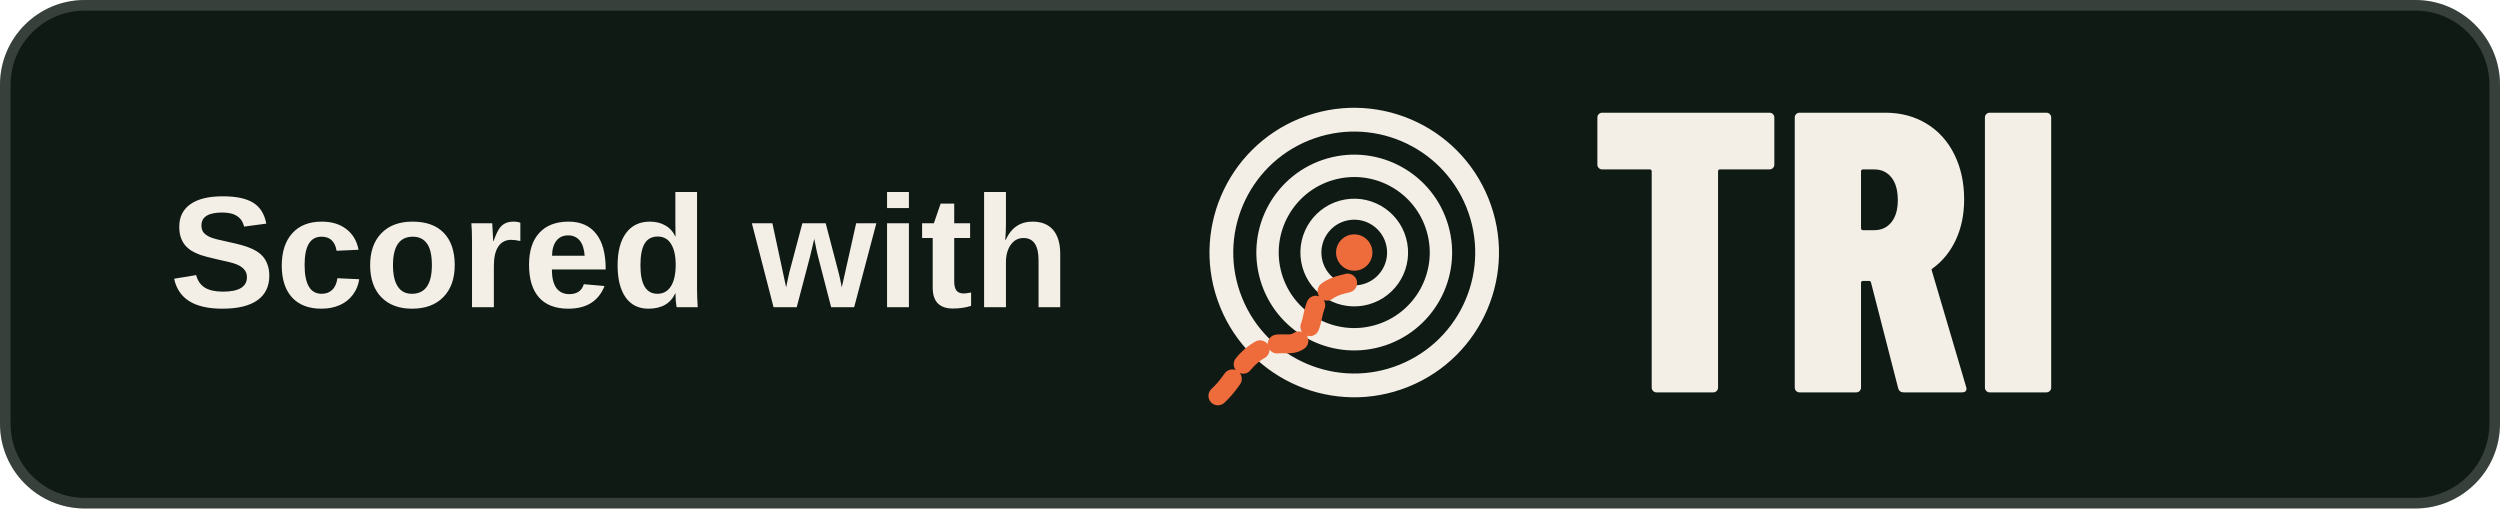
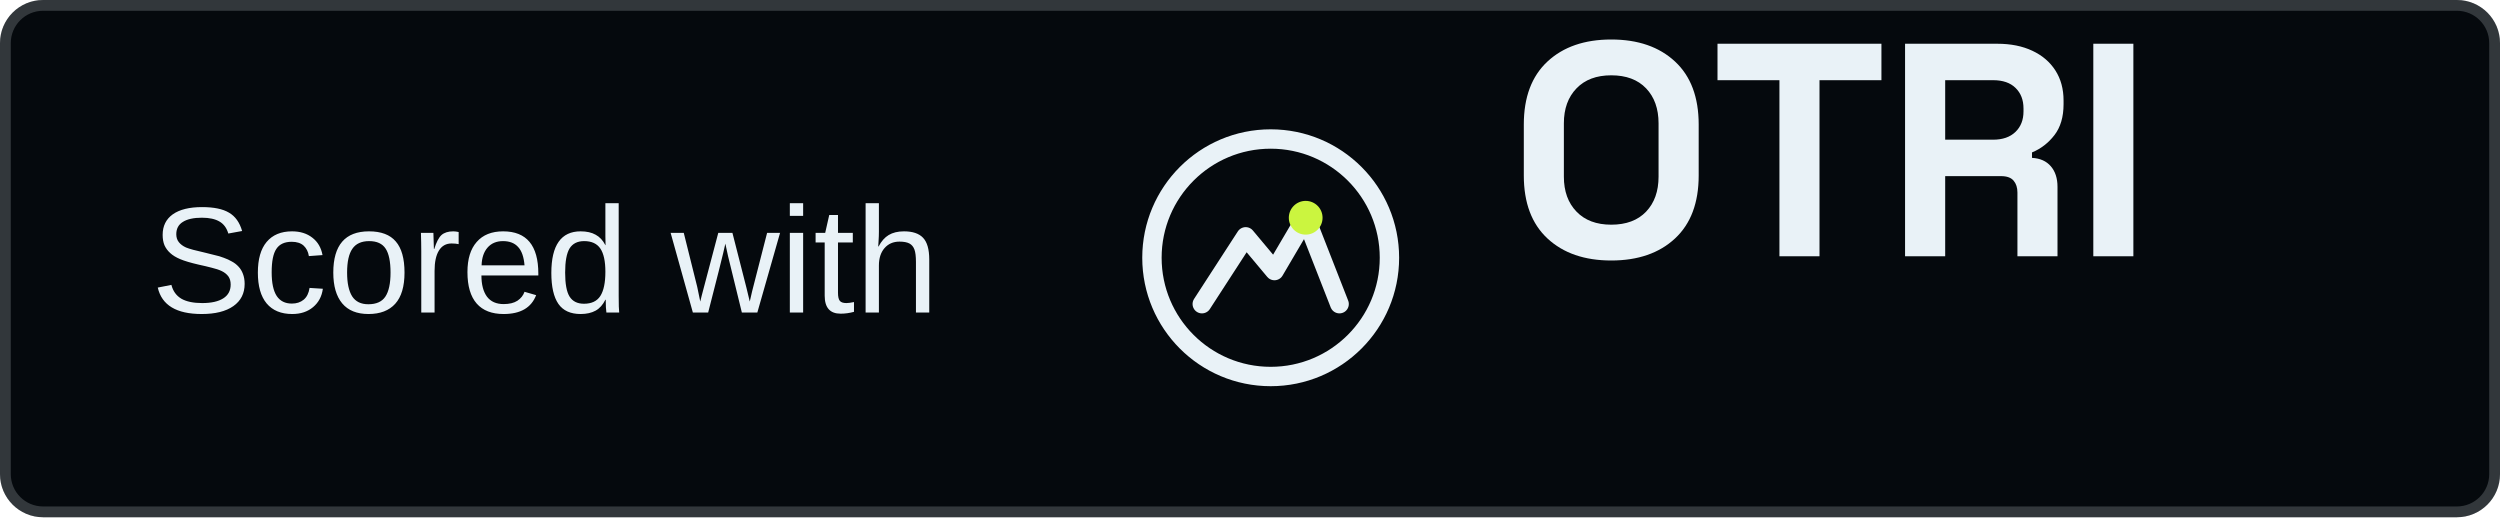
- <svg xmlns="http://www.w3.org/2000/svg" viewBox="0 0 236 48" width="236" height="48" role="img" aria-label="Scored with OTRI">
-   <rect width="236" height="48" rx="8" fill="#0f1a15" />
-   <rect x=".5" y=".5" width="235" height="47" rx="7.5" fill="none" stroke="#f3efe6" stroke-opacity=".18" />
-   <text x="16" y="29" font-family="Barlow, Segoe UI, Arial, sans-serif" font-size="15" font-weight="600" fill="#f3efe6">Scored with</text>
-   <g transform="translate(112 8) scale(0.66)">
-     <circle cx="24" cy="24" r="19" fill="none" stroke="#f3efe6" stroke-width="3.4" pathLength="360" stroke-dasharray="314 46" transform="rotate(158 24 24)" stroke-linecap="round" />
-     <circle cx="24" cy="24" r="12.4" fill="none" stroke="#f3efe6" stroke-width="3.2" pathLength="360" stroke-dasharray="312 48" transform="rotate(164 24 24)" stroke-linecap="round" />
-     <circle cx="24" cy="24" r="6.2" fill="none" stroke="#f3efe6" stroke-width="3" pathLength="360" stroke-dasharray="300 60" transform="rotate(170 24 24)" stroke-linecap="round" />
-     <path d="M4.5 44.5c2.6-2.4 3.2-5.2 6.4-6.8 3-1.5 4.1 0.4 6-1.8 1.7-2 0.6-4.4 3.1-6.3 1.6-1.2 3-1 4-1.6" fill="none" stroke="#ee6b3b" stroke-width="2.7" stroke-linecap="round" stroke-linejoin="round" stroke-dasharray="3.2 2.6" />
-     <circle cx="24" cy="24" r="2.6" fill="#ee6b3b" />
+ <svg xmlns="http://www.w3.org/2000/svg" viewBox="0 0 232 48" width="232" height="48" role="img" aria-label="Scored with OTRI">
+   <rect width="232" height="48" rx="4" fill="#05090d" />
+   <rect x=".5" y=".5" width="231" height="47" rx="3.5" fill="none" stroke="#e9f2f7" stroke-opacity=".2" />
+   <text x="14" y="29" font-family="IBM Plex Sans, Segoe UI, Arial, sans-serif" font-size="14" font-weight="500" fill="#e9f2f7">Scored with</text>
+   <g transform="translate(104 10) scale(0.58)" fill="none">
+     <circle cx="24" cy="24" r="19" stroke="#e9f2f7" stroke-width="3.1" />
+     <path d="M13 31.4 20 20.6 24.6 26.1 29.6 17.6 35 31.4" stroke="#e9f2f7" stroke-width="3" stroke-linecap="round" stroke-linejoin="round" />
+     <circle cx="29.6" cy="17.6" r="2.7" fill="#cbf53f" />
  </g>
-   <g transform="translate(150 8) scale(.66)">
-     <path transform="translate(0 0)" d="M26.51 4.69V11.43Q26.51 11.71 26.31 11.91Q26.11 12.11 25.83 12.11H18.74Q18.46 12.11 18.46 12.4V43.31Q18.46 43.6 18.26 43.8Q18.06 44 17.77 44H9.66Q9.37 44 9.17 43.8Q8.97 43.6 8.97 43.31V12.4Q8.97 12.11 8.69 12.11H1.89Q1.6 12.11 1.4 11.91Q1.2 11.71 1.2 11.43V4.69Q1.2 4.4 1.4 4.2Q1.6 4 1.89 4H25.83Q26.11 4 26.31 4.2Q26.51 4.4 26.51 4.69ZM44.23 43.43 40.34 28.29Q40.29 28.06 40.06 28.06H39.2Q38.91 28.06 38.91 28.34V43.31Q38.91 43.6 38.71 43.8Q38.51 44 38.23 44H30.11Q29.83 44 29.63 43.8Q29.43 43.6 29.43 43.31V4.69Q29.43 4.4 29.63 4.2Q29.83 4 30.11 4H42.4Q45.71 4 48.29 5.57Q50.86 7.14 52.26 9.97Q53.66 12.8 53.66 16.4Q53.66 19.6 52.49 22.14Q51.31 24.69 49.2 26.23Q49.09 26.29 49.03 26.37Q48.97 26.46 49.03 26.57L53.94 43.2L54 43.43Q54 44 53.37 44H45.03Q44.4 44 44.23 43.43ZM38.91 12.4V20.51Q38.91 20.8 39.2 20.8H40.8Q42.34 20.8 43.26 19.66Q44.17 18.51 44.17 16.51Q44.17 14.4 43.26 13.26Q42.34 12.11 40.8 12.11H39.2Q38.91 12.11 38.91 12.4ZM56.63 43.31V4.69Q56.63 4.4 56.83 4.2Q57.03 4 57.31 4H65.43Q65.71 4 65.91 4.2Q66.11 4.4 66.11 4.69V43.31Q66.11 43.6 65.91 43.8Q65.71 44 65.43 44H57.31Q57.03 44 56.83 43.8Q56.63 43.6 56.63 43.31Z" fill="#f3efe6" />
+   <g transform="translate(140 0) scale(0.58)" fill="#e9f2f7">
+     <path d="M16.42 41.68Q10.01 41.68 6.22 38.16Q2.43 34.64 2.43 28.08V19.92Q2.43 13.36 6.22 9.84Q10.01 6.32 16.42 6.32Q22.83 6.32 26.62 9.84Q30.41 13.36 30.41 19.92V28.08Q30.41 34.64 26.62 38.16Q22.83 41.68 16.42 41.68ZM16.42 35.95Q20.01 35.95 22 33.86Q23.99 31.77 23.99 28.27V19.73Q23.99 16.23 22 14.14Q20.01 12.05 16.42 12.05Q12.87 12.05 10.86 14.14Q8.84 16.23 8.84 19.73V28.27Q8.84 31.77 10.86 33.86Q12.87 35.95 16.42 35.95ZM43.33 41V12.83H33.42V7H59.65V12.83H49.74V41ZM63.43 41V7H78.2Q81.41 7 83.79 8.12Q86.17 9.23 87.48 11.27Q88.79 13.31 88.79 16.08V16.67Q88.79 19.73 87.33 21.62Q85.87 23.51 83.74 24.39V25.26Q85.68 25.36 86.75 26.6Q87.82 27.84 87.82 29.88V41H81.41V30.8Q81.41 29.63 80.8 28.91Q80.19 28.18 78.78 28.18H69.85V41ZM69.85 22.35H77.52Q79.8 22.35 81.09 21.11Q82.38 19.87 82.38 17.83V17.35Q82.38 15.31 81.11 14.07Q79.85 12.83 77.52 12.83H69.85ZM93.55 41V7H99.96V41Z" />
  </g>
</svg>
